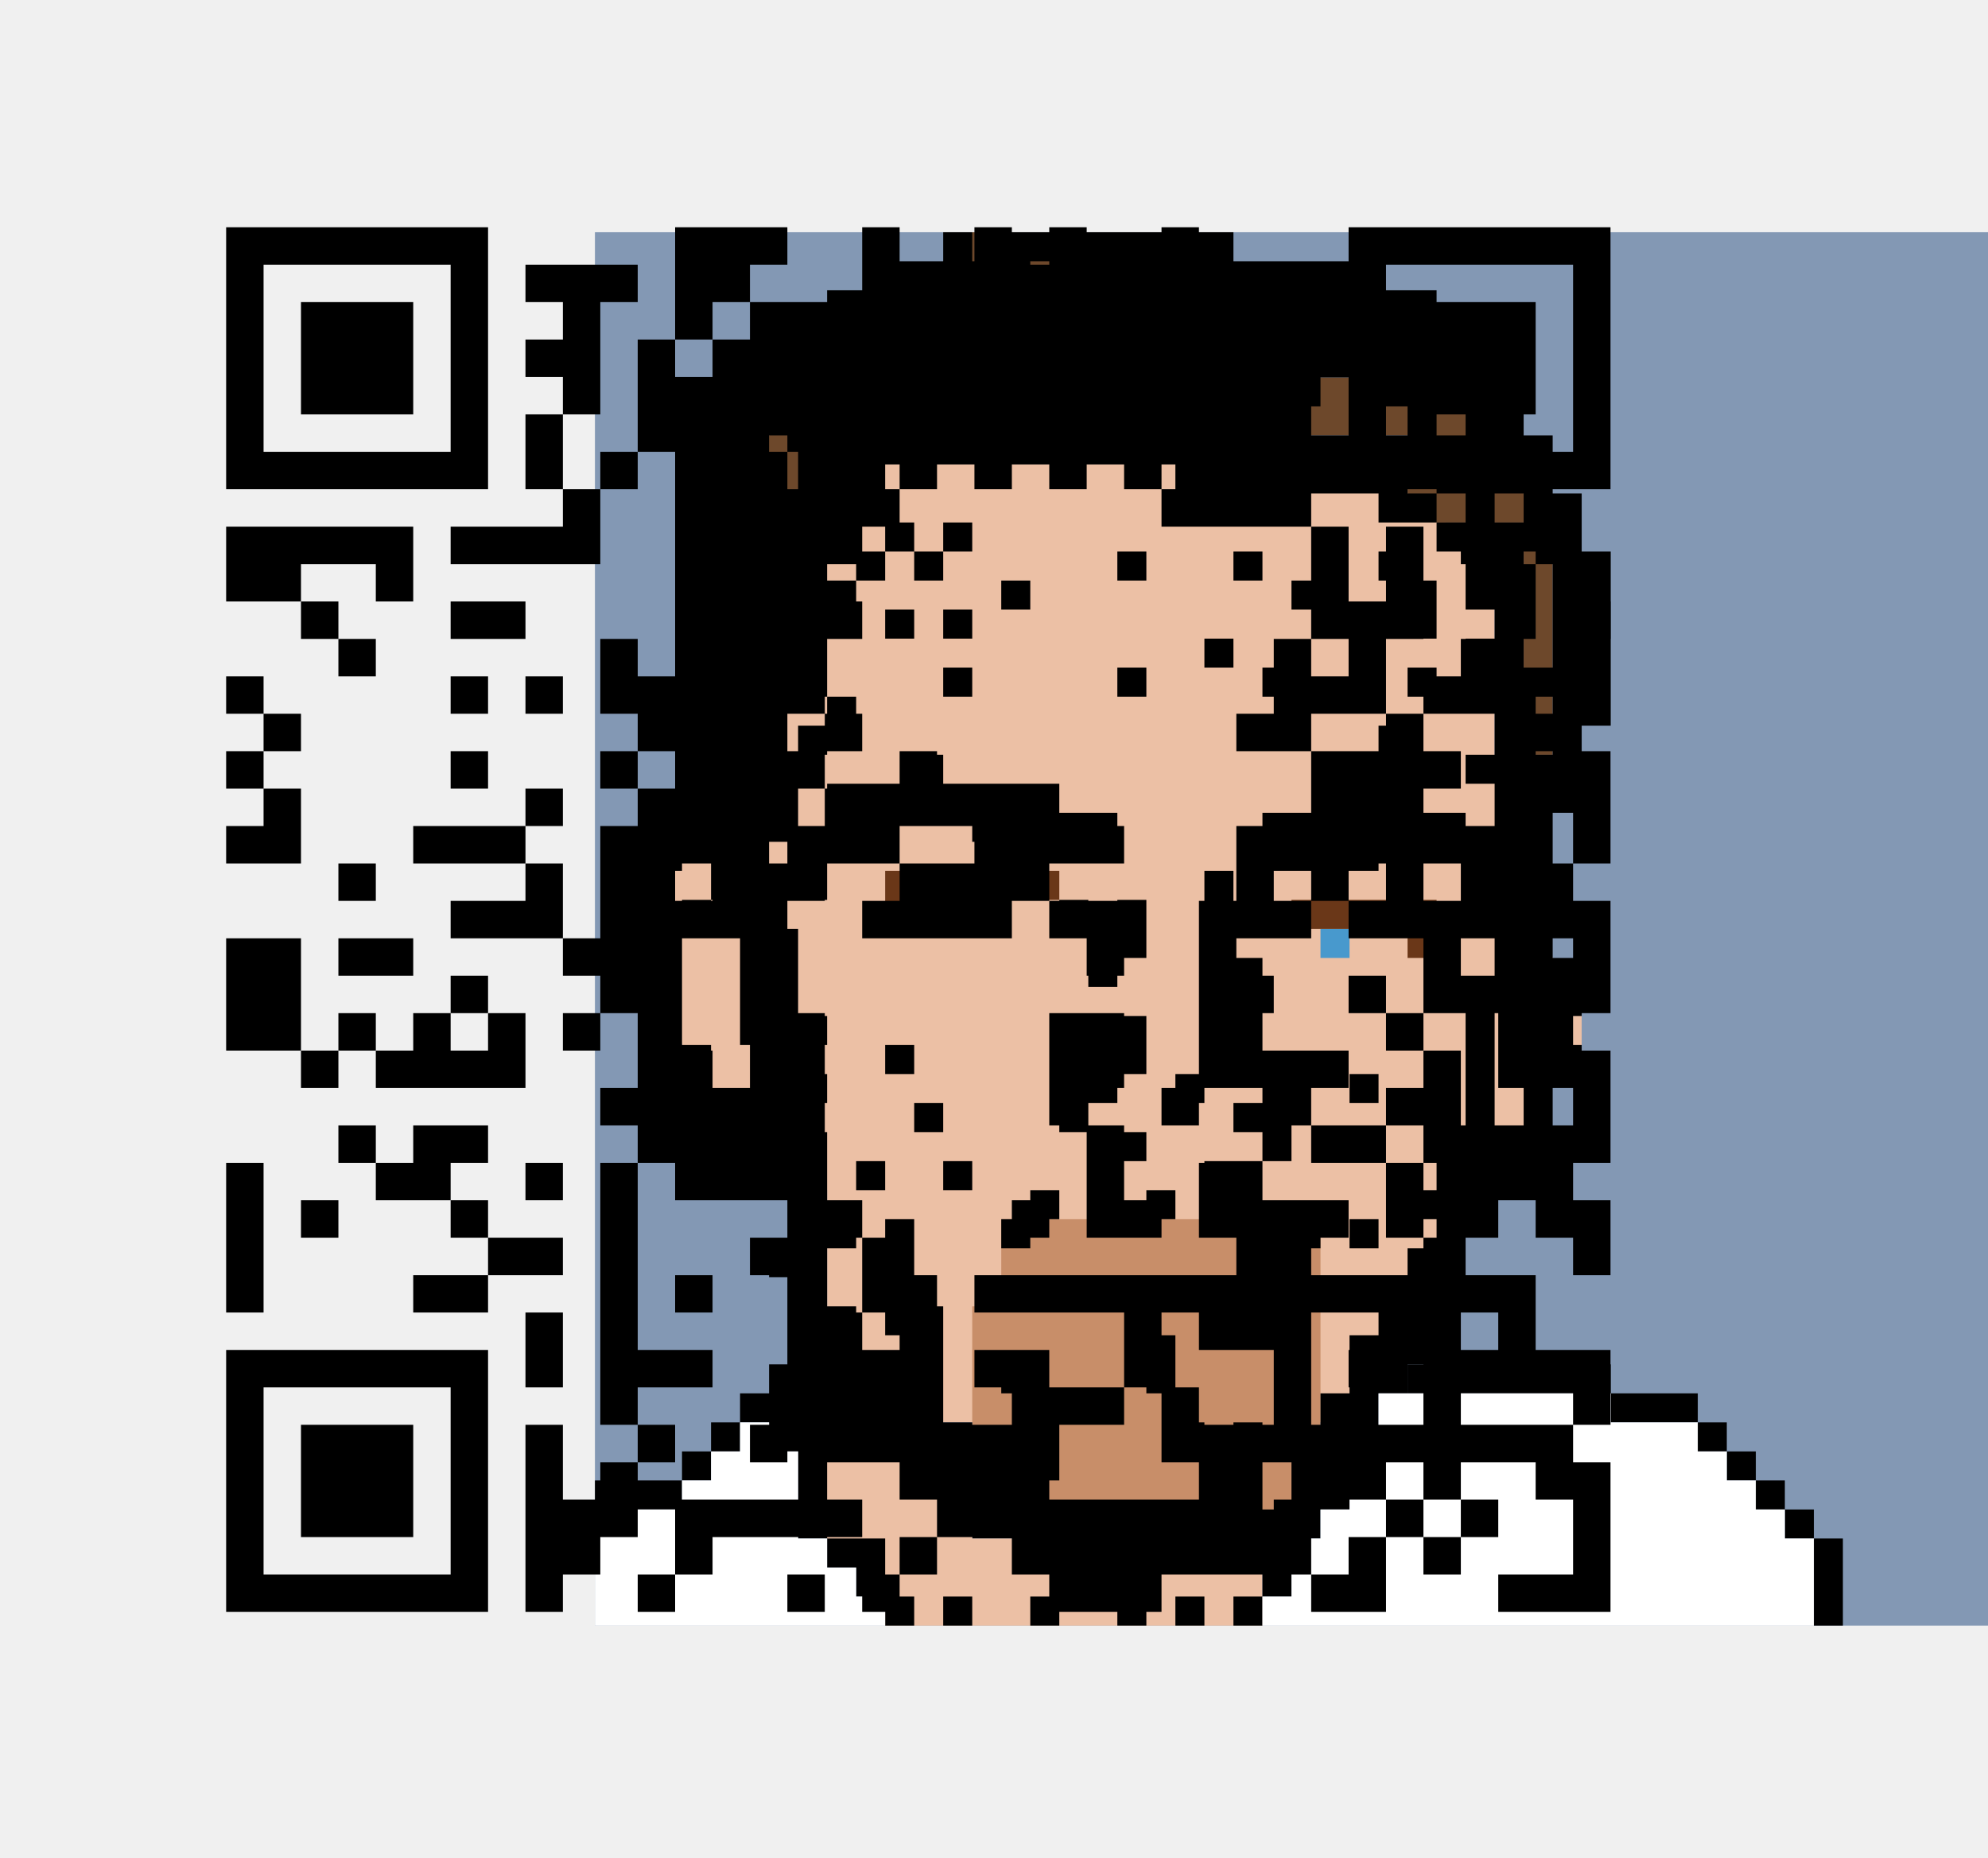
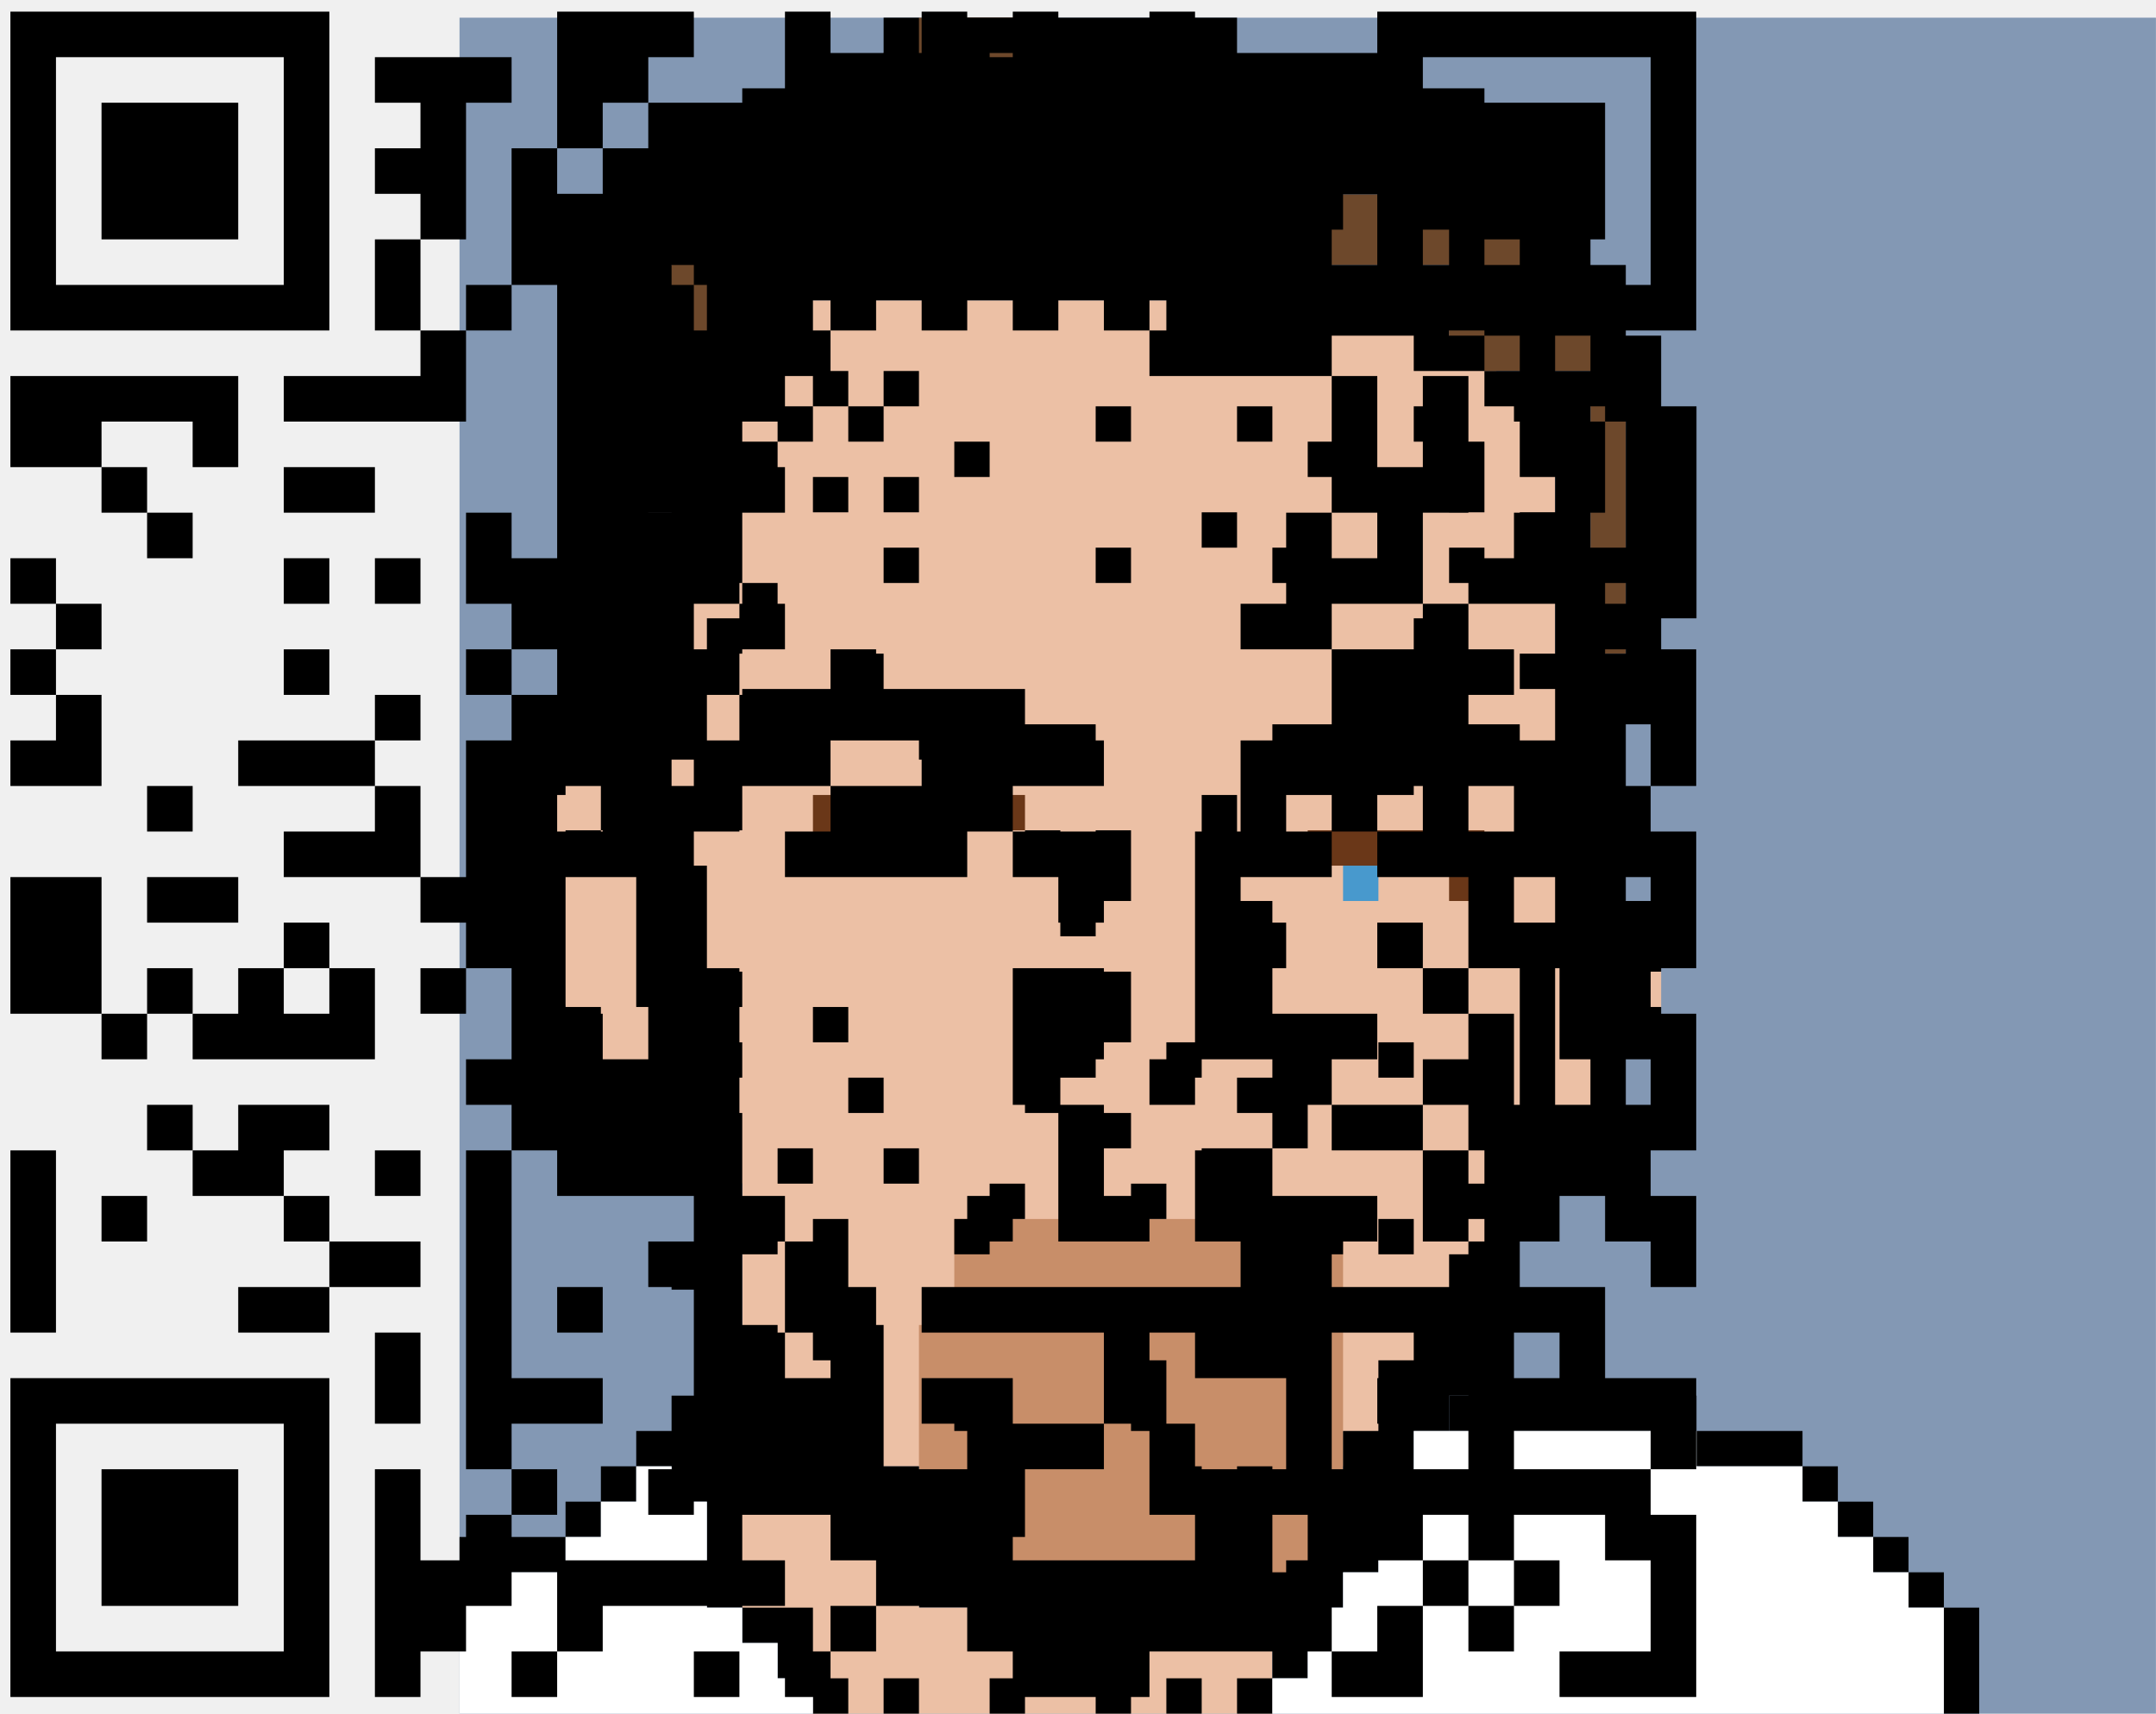
- <svg xmlns="http://www.w3.org/2000/svg" version="1.0" width="68.5" height="64">
+ <svg xmlns="http://www.w3.org/2000/svg" version="1.0" width="80.5" height="64" viewBox="7.5,7.5,61,48.5">
  <defs>
    <style type="text/css">
@media print { #avatar { opacity: 0} }
@media screen { #qrcode { opacity: 0} }
@media screen and (max-height:236px) {#avatar{opacity:1} #qrcode{opacity:0 !important}}
@media screen and (min-height: 65px) {*{shape-rendering:auto;}}
@media screen and (min-height:256px) {#avatar{opacity:0} #qrcode{opacity:1}*{shape-rendering:crispEdges;}}
@media screen and (min-height: 96px) {#avatar-background{opacity:0}}
@media screen and (max-height: 95px) {*{shape-rendering: geometricPrecision;}}
@media screen and (max-height: 48px) {#hideatzooms{opacity:0}}
@media screen and (max-height: 32px) {#avatar-background{opacity:0}}
+ /* *{transition:opacity .5s; -webkit-transition:opacity 1.5s}*/
</style>
  </defs>
  <g transform="translate(-0.2,0)">
    <g transform="translate(20.7,8)" id="avatar">
      <path d="M 0,48 0,0 48,0 48,48 z" id="avatar-background" fill="#8398b4" />
      <path d="M 10,41 8,39 8,33 6,31 5,31 4,30 3,28 2,24 2,22 4,20 6,16 8,8l20,0 2,3 1,2 0,5 2,7 1,2 0,1 -1,1 -1,2 -2,1 -1,3 -2,4 -2,2 z" id="avatar-face-skin" fill="#ecc0a5" />
      <path d="m26,25 0,-1 -1,0 0,1zm-13,-1 1,0 0,-1 -1,0 z" id="avatar-face-eyes" fill="#4899cd" />
      <path d="m28,25 0,-1 -4,0 0,-1 5,0 0,2zm-18,-1 0,-2 6,0 0,1 -4,0 0,1 z" id="avatar-face-eye-shade" fill="#6a3718" />
      <path d="m13,42 0,-5 1,0 0,-3 11,0 0,8 -1,2 -2,1 -6,0 0,-1 -2,0 z" id="avatar-face-goatee" fill="#c88e69" />
      <path d="M 7,7 7.5,14 5,14 5,8.5 6,7 9,4l4,-4 3,0 0,4 2,0 1,1 8,0 3,1 2,3 1,1.5 0,7.5 -1,0 0,-8 -3,0 -1,-1 0,-2 z" id="avatar-face-caatinga" fill="#6d482b" />
      <path d="M 7,39 7,36 6,36 6,35 7,35 7,34 7,33 6.5,33 6,33 6,30.5 6,28 l-1,0 0,-5 -1,0 0,-2 -1,0 0,1 -1,0 0,2 1,0 0,-1 1,0 0,1 -1,0 0,4 1,0 0,2 1,0 0,1 -1,0 0,-1 -1,0 0,-1 -1,0 0,-4 -1,0 0,-4 1,0 0,-1 2,0 L 4,15 3,15 3,9 4,9 4,5 5,5 5,4 6,4 6,3 8,3 8,2l2,0v-1h2v-1h1v1h1v-1h8v1h4v1h3v1h1v1h1v1h1v2h1v2h1v2h1v6h-1v3h-1v5h1v2h-1v-1h-2v5h1v-3h2v1h-1v2h-1v2h-1v-1h-1v4h-1v3h-1v1h-1v2h-1v2h-1v1h-2v1h-8v-1h-2v-1h-1v-2h-2v-1h-1v-1h-1v-1zm15,6v-4h1v3h1v-2h1v-2h1v-2h1v-1h-1v-1h2v-1h1v-1h-1v-1h1v-2h1v-5h1v-3h-1v-2h1v-2h-1v-1h1v-2h-1v-2h1v-1h-1v-2h-1v-1h1v-1h-1v-1h-1v1h1v1h-2v-1h-7v-1h-10v1h-1v1h-1v2h1v-1h1v-1h1v1h1v-1h1v1h-1v1h-1v-1h-1v1h-1v1h-1v3h1v1h-1v1h-1v-1h1v-1h-2v2h1v1.5v1.5h-1v3h1v3h1v1h-1v1h1v1h-1v1h1v3h1v1h-1v2h1v1h-1v1h2v2h1v-3h-1v-4h1v3h1v4h1v1h1v2h2v1zm-7-2v-2h1v2zm6-1h-1v-1h1zm-3-1h-1v-1h1zm-3-1h-1v-1h1zm4,0v-2h1v2zm3-2v-1h-8v-1h11v1h-1v1h-2zm-5-4v-2h1v-1h1v1h-1v2h-1zm3,0h-1v-1h1zm2,0h-1v-2h2v-1h-1v-1h1v-1h-1v-1h-1v-1h1v-1h-1v-4h1v3h1v4h1v3h-1v2zm-4-4h-1v1h-1v-2h1v-1h-1v-1h1v1h1v-1h1v2h-1zm3,0h-1v-1h1zm-3-4h-1v-1h1v-2h1v2h-1zm-1-2h-1v-1h1zm-10-1v-2h1v-2h3v-1h1v1h4v1h2v1h-5v-1h-3v1h-2v2zm16-1v-2h7v1h-3v1zm5-8v-2h-1v-1h1v1h1v2zm5,4v-2h-1v2zm0-3v-4h-1v4zM 6,14 6,13 7,13 7,12 5,12 5,14zM 6,11 7,11 7,10 6,10 6,9 7,9 7,7 6,7 6,9 5,9l0,1 1,0zm25,-1 1,0 0,-1 -1,0zM 9,7 9,6 10,6 10,4 9,4 9,6 8,6 8,7zm19,0 0,-1 -1,0 0,-1 -2,0 0,1 -1,0 0,-1 -1,0 0,1 -1,0 0,-1 -4,0 0,-1 -1,0 0,1 -1,0 0,-1 -1,0 0,2 6,0 0,1zm1,0 1,0 0,-1 -1,0zm-15,-1 0,-2 -3,0 0,1 2,0 0,1zm1,-4 1,0 0,-1 -1,0 z" id="avatar-face-rimjob" fill="#000" />
      <g id="hideatzooms">
        <path d="m10,48 0,-1 -2,-2 -1,-3 0,-2 2,0 0,1 1,0 0,1 2,0 0,2 1,0 0,1 2,0 0,1 8,0 0,2 z" id="avatar-details-neck" fill="#ecc0a5" />
        <path d="m22,11v1h1v-1zm-4,0v1h1v-1zm-4,1v1h1v-1zm10,0v1h1v-1zm-14,1v1h1v-1zm2,0v1h1v-1zm9,1v1h1v-1zm-9,1v1h1v-1zm14,0v1h1v-1zm2,0v1h1v-1zm-10,0v1h1v-1zm5,0v1h1v-1zm4,2v1h1v-1zm-17,11v1h1v-1zm16,1v1h1v-1zm-15,1v1h1v-1zm15,1v1h1v-1zm-14,1v1h1v-1zm-3,0v1h1v-1zm6,1v1h-1v1h1v-1h1v-1zm11,1v1h1v-1zm-1,0h-1v1h1zm-18,5h-1v1h-1v1h-1v1h-1v1h-3v1h3v-1h1v-1h1v-1h1v1h1v3h1v1h1v1h1v1h1v-1h-1v-2h-2v-4h-1v-1h1v-1zm21,0v1h7v1h3v1h1v1h1v-1h-1v-1h-1v-1h-3v-1zm12,4v1h1v1h1v3h1v-3h-1v-1h-1v-1zm-17,2v2h1v-2zm0,2v0h-1v1h1zm-5,0v1h1v-1zm-6,0v1h1v-1zm4,0h-1v1h1zm4,0v1h1v-1z" id="avatar-details-spots" fill="#000" />
        <path d="m4,42 0,1 -1,0 0,1 -3,0 0,4 10,0 0,-1 -1,0 0,-1 -1,0 0,-1 -1,0 0,-3 -1,0 0,-1 -1,0 0,1zm23,-2 0,2 -1,0 0,2 -1,0 0,1 -1,0 0,2 -1,0 0,1 19,0 0,-3 -1,0 0,-1 -1,0 0,-1 -1,0 0,-1 -1,0 0,-1 -3,0 0,-1 z" id="avatar-details-shoulder" fill="#fff" />
      </g>
    </g>
    <g transform="matrix(1.289189,0,0,1.289189,7.9925,55.529)" id="qrcode">
      <path d="m0,-7h7v7h-7zm6,1h-5v5h5zm-4,1h3v3h-3zm6,0h1v2h1v-1h1v-1h-1v-7h1v-1h-1v-1h1v-2h-1v1h-1v-1h1v-1h-1v-1h-3v-1h2v-1h-3v-1h3v-1h1v1h-1v1h1v2h1v-3h1v-1h-1v-1h1v-1h-1v-2h1v1h1v-6h-1v1h-1v2h-4v-1h3v-1h-1v-2h1v-1h-1v-1h1v-1h-1v-1h3v1h-1v3h-1v2h1v-1h1v-3h1v-3h3v1h-1v1h3v-2h1v1h2v-1h1v1h1v-1h1v1h2v-1h1v1h3v7h1v2h1v-2h1v3h-1v2h1v-1h1v-1h1v-2h-1v-1h1v1h1v-1h1v1h-1v2h-1v1h1v1h1v1h1v3h-1v1h1v3h-1v1h1v3h-1v1h1v2h-1v-1h-1v-1h-1v1h-1v1h2v2h2v2h-1v1h1v4h-3v-1h2v-2h-1v-1h-2v1h1v1h-1v1h-1v-1h-1v2h-2v-1h-4v1h-3v-1h-1v-1h-2v1h-1v1h-1v-1h1v-1h1v-1h-1v-1h-2v-1h-1v1h-1v-1h1v-4h-1v-1h1v-1h-3v-1h-1v5h2v1h-2v1h1v1h-1v2h-1v1h-1v1h-1zm22,3h1v-1h1v1h1v-1h-1v-1h-1v1h-2v-1h-2v2h1v-1h1v2h1zm-4-2h-1v-2h1v1h2v-2h-2v-1h-1v2h-1v-2h-4v-1h7v-1h-1v-2h1v1h3v1h-1v1h3v-1h1v-2h-1v-1h-1v-1h1v-1h1v2h3v-1h-2v-2h-2v-2h-2v-1h1v-1h-1v1h-1v-1h-1v1h1v1h-2v1h1v1h-1v1h3v1h-1v1h-1v-1h-2v-5h1v-2h2v-2h2v-1h-2v1h-2v-1h1v-2h1v1h1v-1h-1v-3h-4v-1h1v-1h-1v1h-1v-1h-1v1h-1v-1h-1v1h-1v-1h-1v1h-1v-1h-1v1h1v1h-1v1h-1v1h1v1h-1v2h-1v1h1v1h-1v1h-1v1h1v-1h1v-1h2v-1h1v1h3v1h2v1h-2v1h-1v1h-4v-1h1v-1h2v-1h-2v1h-2v1h-1v3h1v5h1v1h-1v2h1v1h1v-1h-1v-2h1v1h1v4h2v-1h-1v-1h2v1h2v1h-2v2h4zm-5-7h1v1h-1zm2-2h-1v-3h2v2h-1v1h1v2h1v1h-2zm8,1h-2v-1h2v1h1v2h-1zm-6-2h1v1h-1zm6-2h-1v-1h1v1h1v1h-1zm-8-2h-1v-1h2v2h-1zm-7-6h1v1h-1zm16,16h-3v3h3zm-2,1h1v1h-1zm6,1h-3v1h3zm-2-2h-1v1h1zm-20-8v-2h-2v3h1v1h1v-2zm22-2h-3v1h3zm-23-2h-1v1h1zm20,0h-1v1h1zm3-3h-1v1h-1v-2h-2v1h1v1h-1v1h3v1h1zm-24,0h-1v1h1zm3-3h-1v1h1zm-1-5h1v1h1v-1h-1v-1h-1v1h-1v1h1zm14,0h-1v1h1zm-15-3h1v-1h-1v1h-1v1h1zm8-1h-1v1h1zm-10,34h1v-2h5v1h-4v1h-1v1h-1zm4,0h1v1h-1zm-7-7h1v2h-1zm-8-4h1v4h-1zm5,3h2v-1h-1v-1h-2v-1h-1v-1h1v1h1v-1h2v1h-1v1h1v1h2v1h-2v1h-2zm7,0h1v1h-1zm-10-2h1v1h-1zm6-1h1v1h-1zm-6-3h-2v-3h2v3h1v-1h1v1h1v-1h1v-1h1v1h1v2h-4v-1h-1v1h-1zm5-1h-1v1h1zm-4-2h2v1h-2zm0-2h1v1h-1zm-3-1h1v-1h-1v-1h1v-1h-1v-1h1v1h1v1h-1v1h1v2h-2zm6-2h1v1h-1zm0-2h1v1h-1zm2,0h1v1h-1zm-5-1h-1v-1h-2v-2h5v2h-1v-1h-2v1h1v1h1v1h-1zm3-1h2v1h-2zm30,0h1v1h-1zm-36-10h7v7h-7zm6,1h-5v5h5zm-4,1h3v3h-3zm28-2h7v7h-7zm6,1h-5v5h5zm-4,1h3v3h-3z" fill="#000" />
    </g>
  </g>
</svg>
